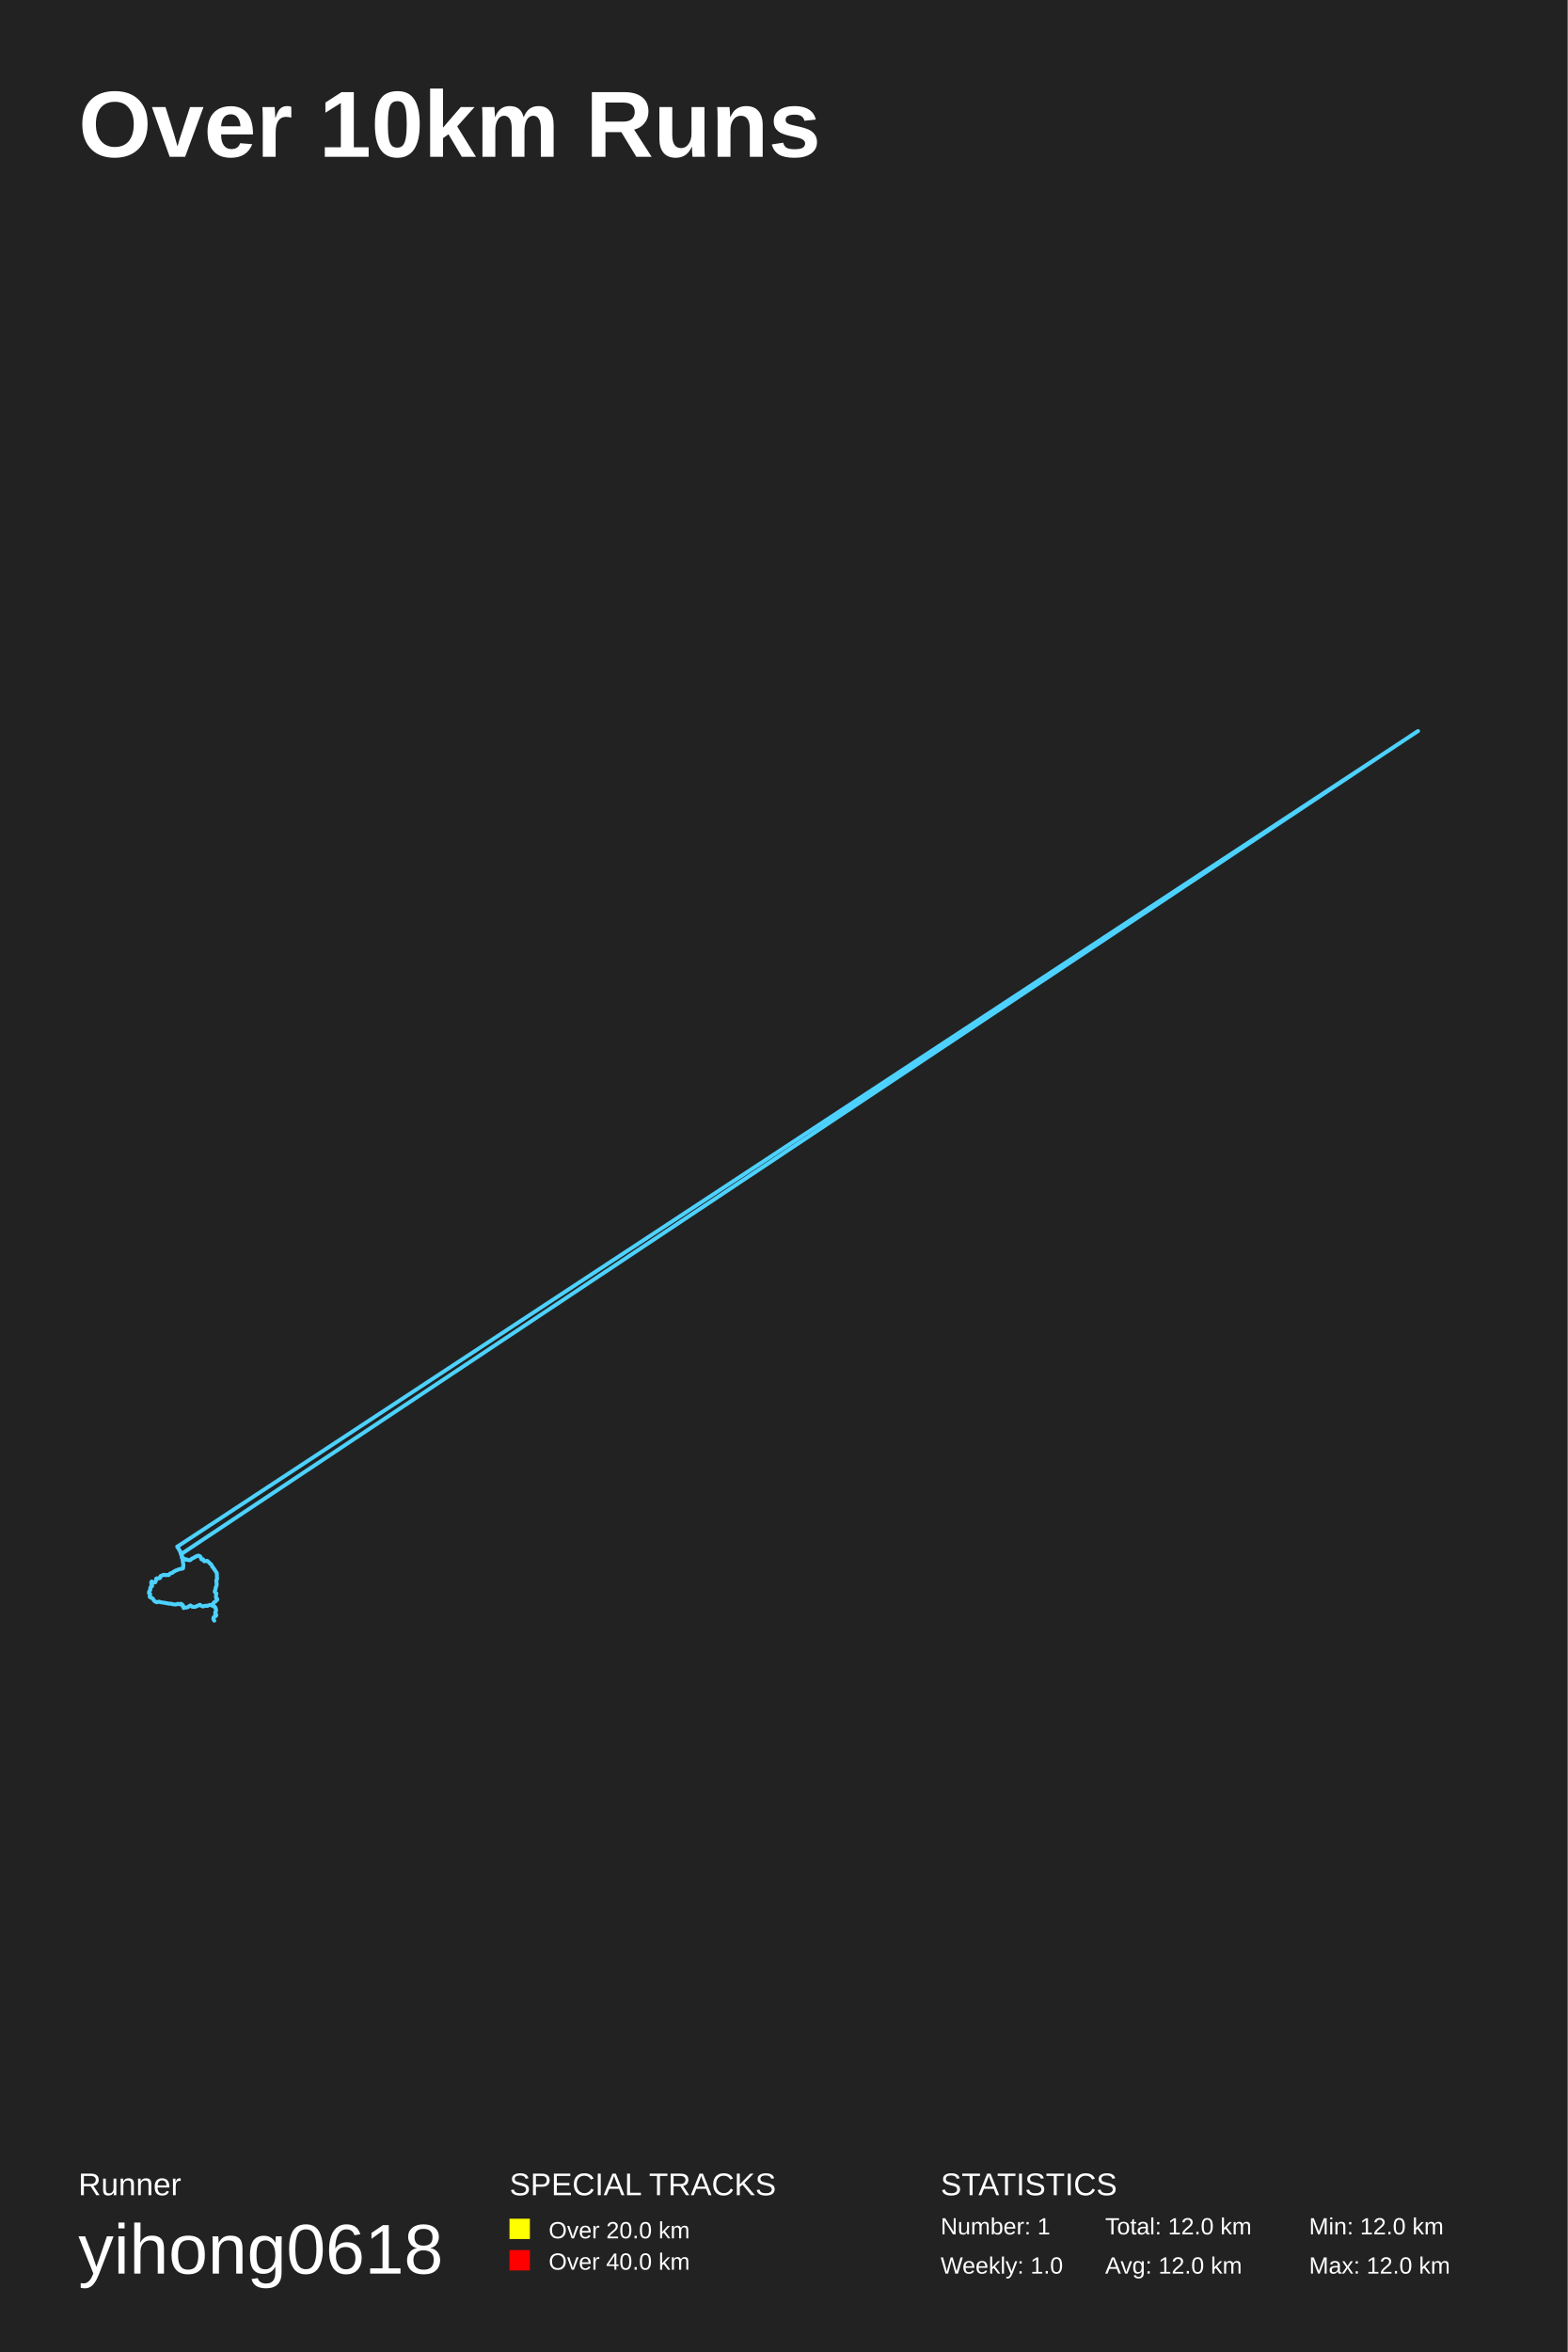
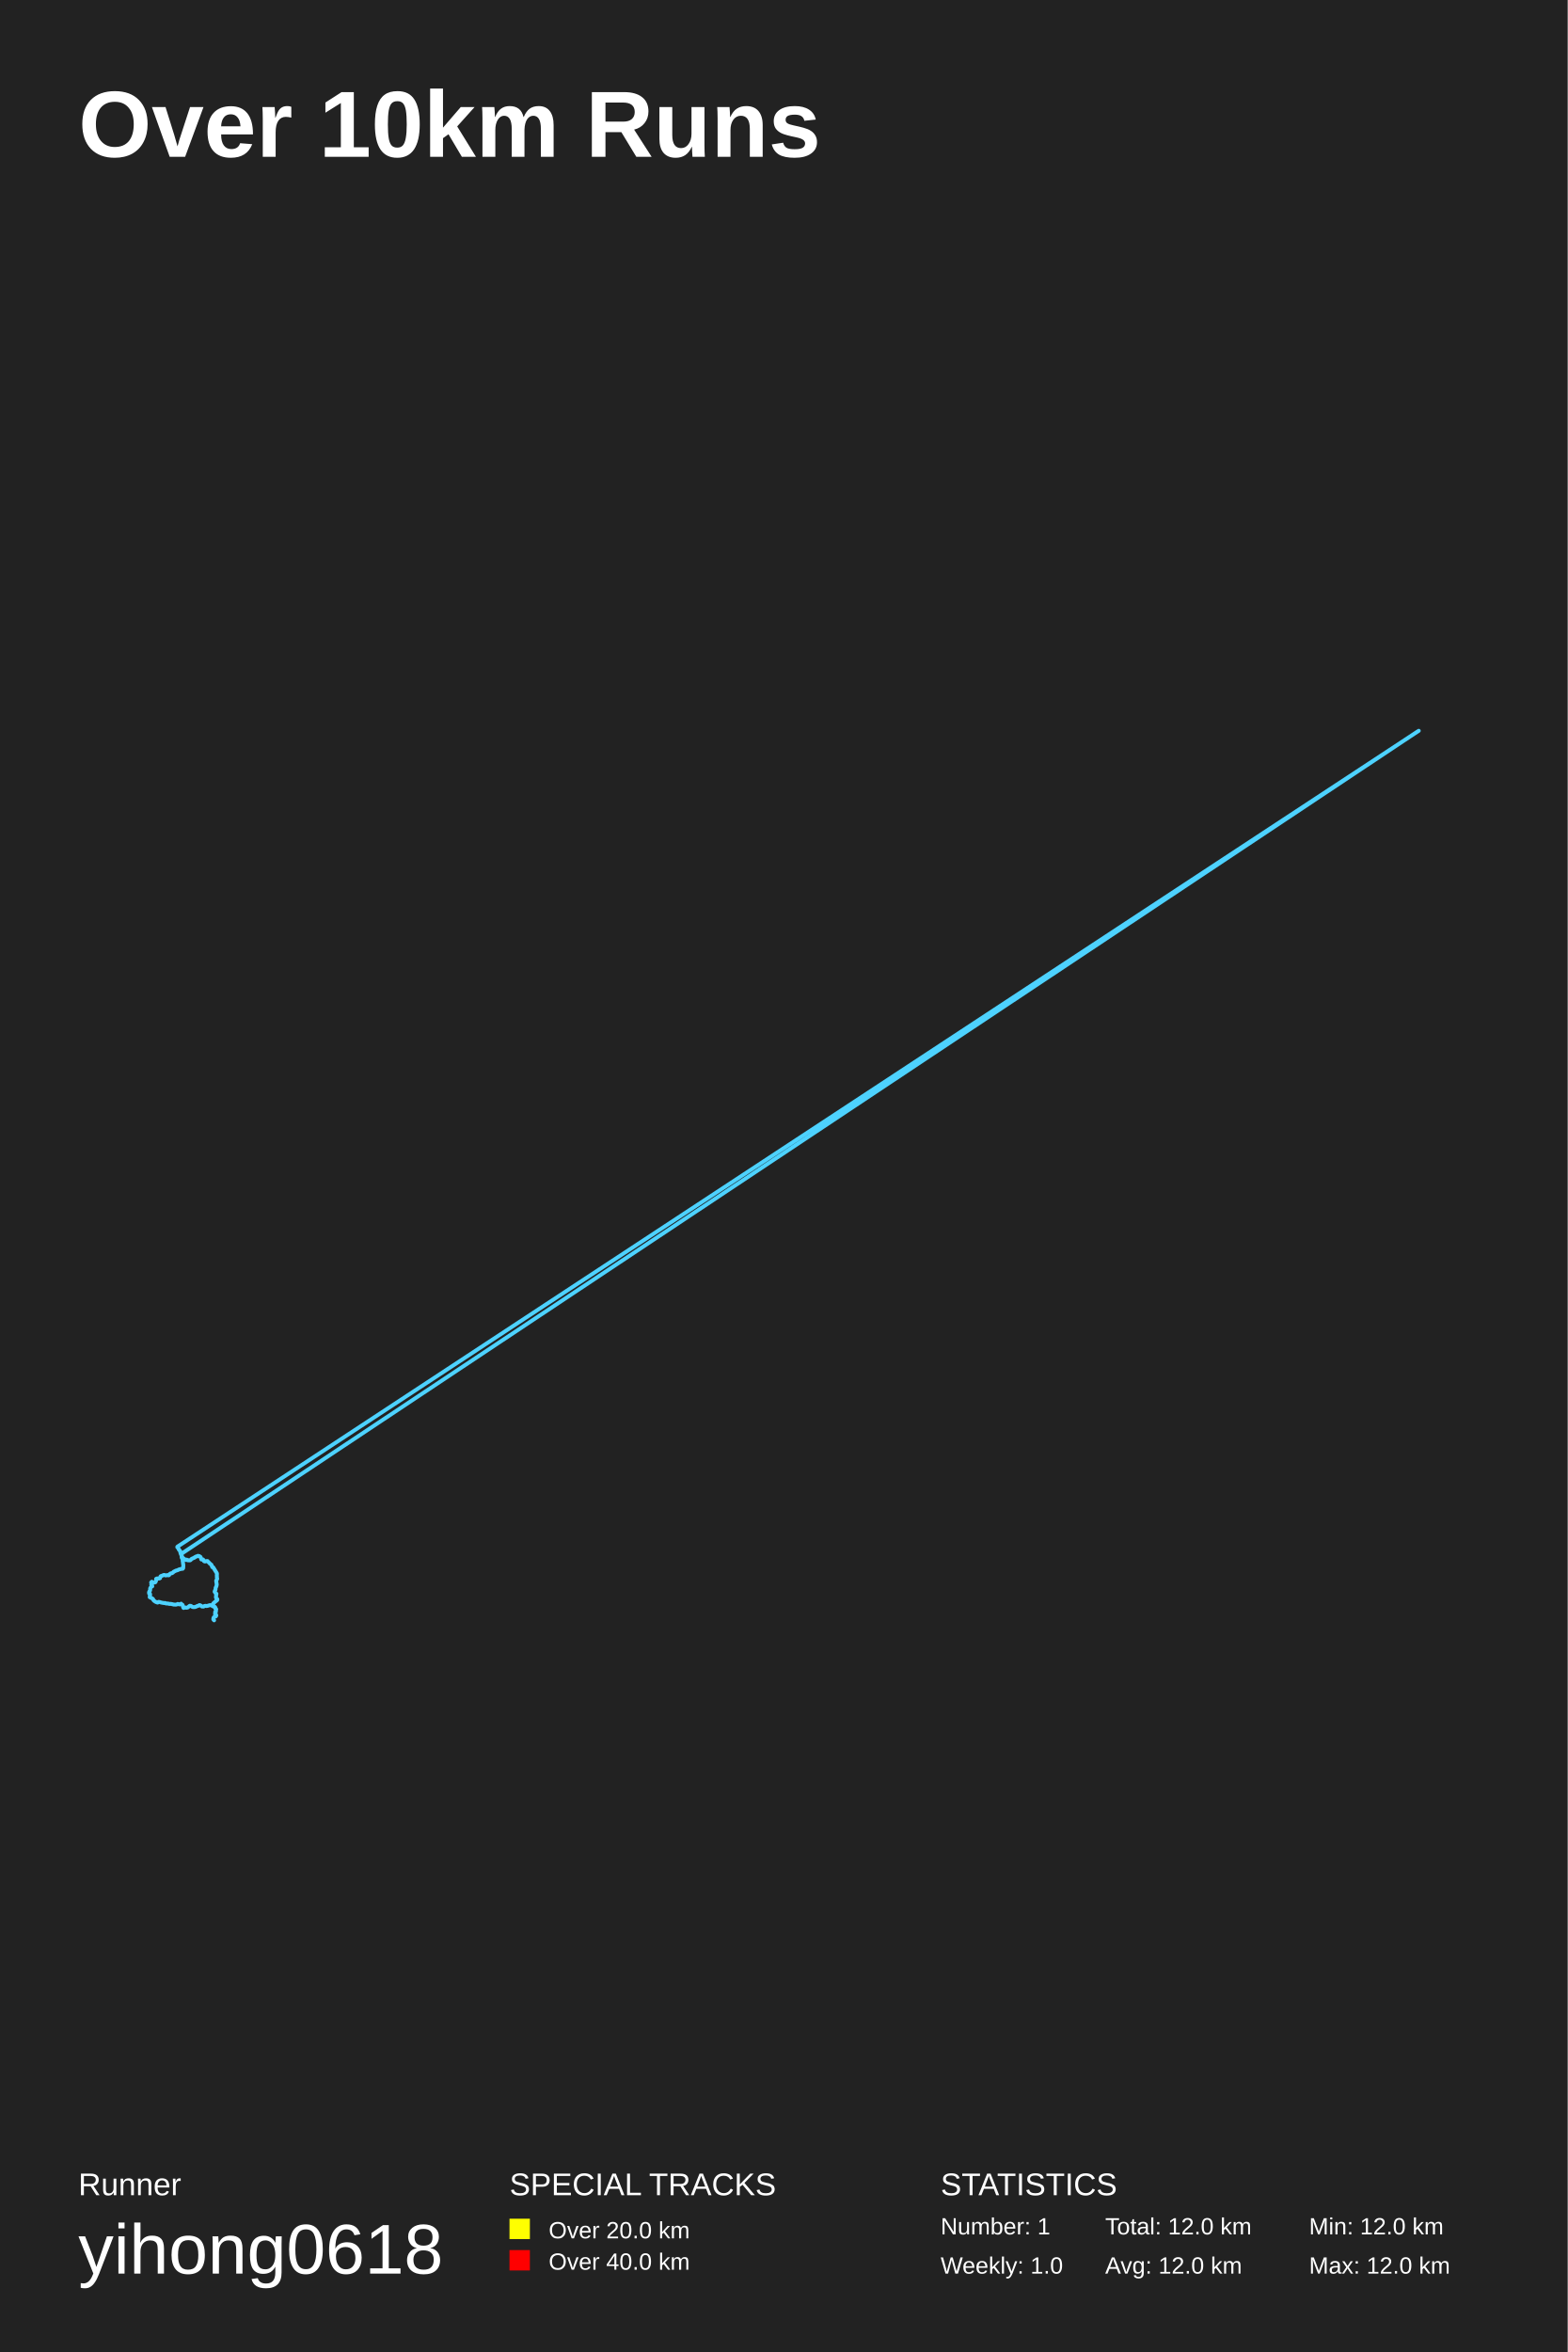
<svg xmlns="http://www.w3.org/2000/svg" baseProfile="full" height="300mm" version="1.1" viewBox="0,0,200,300" width="200mm">
  <defs />
  <rect fill="#222222" height="300" width="200" x="0" y="0" />
  <text fill="#FFFFFF" style="font-size:12px; font-family:Arial; font-weight:bold;" x="10" y="20">Over 10km Runs</text>
  <text fill="#FFFFFF" style="font-size:4px; font-family:Arial" x="10" y="280">Runner</text>
  <text fill="#FFFFFF" style="font-size:9px; font-family:Arial" x="10" y="290">yihong0618</text>
  <text fill="#FFFFFF" style="font-size:4px; font-family:Arial" x="65" y="280">SPECIAL TRACKS</text>
  <rect fill="yellow" height="2.6" width="2.6" x="65" y="283" />
  <text fill="#FFFFFF" style="font-size:3px; font-family:Arial" x="70" y="285.5">Over 20.0 km</text>
  <rect fill="red" height="2.6" width="2.6" x="65" y="287" />
  <text fill="#FFFFFF" style="font-size:3px; font-family:Arial" x="70" y="289.5">Over 40.0 km</text>
  <text fill="#FFFFFF" style="font-size:4px; font-family:Arial" x="120" y="280">STATISTICS</text>
  <text fill="#FFFFFF" style="font-size:3px; font-family:Arial" x="120" y="285">Number: 1</text>
  <text fill="#FFFFFF" style="font-size:3px; font-family:Arial" x="120" y="290">Weekly: 1.0</text>
  <text fill="#FFFFFF" style="font-size:3px; font-family:Arial" x="141" y="285">Total: 12.0 km</text>
  <text fill="#FFFFFF" style="font-size:3px; font-family:Arial" x="141" y="290">Avg: 12.0 km</text>
  <text fill="#FFFFFF" style="font-size:3px; font-family:Arial" x="167" y="285">Min: 12.0 km</text>
  <text fill="#FFFFFF" style="font-size:3px; font-family:Arial" x="167" y="290">Max: 12.0 km</text>
-   <polyline fill="none" opacity="1" points="27.557,205.963 27.485,205.9 27.466,205.784 27.457,205.673 27.5,205.547 27.547,205.426 27.566,205.321 27.542,205.21 27.481,205.105 27.438,204.983 27.362,204.894 27.214,204.868 27.229,204.878 27.257,204.878 27.238,204.883 27.214,204.889 27.229,204.883 27.219,204.883 27.21,204.889 27.214,204.894 27.214,204.889 27.157,204.836 27.134,204.71 27.157,204.62 27.176,204.53 27.243,204.462 27.305,204.393 27.352,204.351 27.457,204.293 27.552,204.214 27.642,204.114 27.704,204.062 27.723,203.972 27.671,203.898 27.585,203.84 27.552,203.724 27.547,203.614 27.566,203.524 27.571,203.445 27.595,203.319 27.599,203.224 27.49,203.171 27.476,203.119 27.4,203.045 27.409,202.897 27.457,202.797 27.509,202.708 27.504,202.587 27.519,202.455 27.604,202.35 27.618,202.244 27.633,202.134 27.656,202.028 27.618,201.939 27.633,201.849 27.595,201.781 27.604,201.681 27.609,201.523 27.685,201.433 27.699,201.322 27.68,201.212 27.661,201.101 27.675,200.975 27.661,200.843 27.675,200.675 27.656,200.638 27.167,199.905 27.091,199.874 27.072,199.811 27.039,199.742 27.02,199.674 27.001,199.653 26.972,199.584 26.929,199.537 26.877,199.473 26.82,199.452 26.758,199.405 26.725,199.363 26.678,199.294 26.587,199.215 26.511,199.147 26.44,199.094 26.402,199.084 26.302,199.115 26.222,199.126 26.141,199.142 26.036,199.131 25.998,199.052 25.96,198.962 25.922,198.905 25.832,198.889 25.742,198.92 25.699,198.868 25.708,198.847 25.732,198.847 25.708,198.857 25.694,198.883 25.68,198.873 25.67,198.862 25.699,198.862 25.694,198.873 25.675,198.862 25.694,198.841 25.699,198.841 25.642,198.757 25.618,198.683 25.609,198.625 25.566,198.557 25.547,198.541 25.509,198.509 25.442,198.462 25.39,198.436 25.324,198.457 25.286,198.425 25.257,198.43 25.233,198.436 25.157,198.457 25.1,198.504 25.058,198.531 24.986,198.525 24.953,198.552 24.882,198.594 24.834,198.641 24.782,198.673 24.744,198.673 24.692,198.715 24.654,198.72 24.563,198.773 24.483,198.799 24.402,198.868 24.331,198.952 24.255,198.999 24.164,199.005 24.122,198.984 24.022,198.989 23.955,198.984 23.96,198.973 23.965,198.962 23.993,198.978 23.97,198.978 23.927,198.978 23.884,198.936 23.822,198.905 23.775,198.936 23.699,198.941 23.661,198.883 23.575,198.92 23.513,198.868 23.447,198.789 23.409,198.752 23.357,198.72 23.347,198.731 23.328,198.689 23.266,198.62 23.209,198.599 23.195,198.615 23.209,198.604 23.181,198.583 23.176,198.52 23.2,198.446 23.205,198.394 23.133,198.346 23.114,198.288 23.091,198.23 23.053,198.183 23.043,198.114 23.01,198.014 22.996,197.861 22.948,197.804 22.891,197.73 22.867,197.688 22.81,197.63 22.806,197.556 22.753,197.477 22.687,197.403 22.682,197.335 22.668,197.329 22.625,197.324 22.635,197.329 22.644,197.34 22.635,197.329 22.644,197.324 22.639,197.324 22.654,197.329 22.687,197.266 22.692,197.256 22.687,197.293 22.611,197.261 22.63,197.271 22.62,197.271 22.62,197.282 22.625,197.271 22.625,197.271 22.63,197.266 22.635,197.256 22.639,197.266 22.644,197.261 180.91,93.247 180.815,93.305 180.815,93.305 180.815,93.305 180.815,93.305 180.724,93.363 180.629,93.421 23.105,198.236 23.143,198.346 23.186,198.42 23.171,198.515 23.19,198.61 23.2,198.699 23.257,198.773 23.295,198.873 23.295,198.984 23.314,199.094 23.333,199.257 23.361,199.379 23.376,199.505 23.395,199.605 23.38,199.758 23.366,199.879 23.38,199.958 23.347,200.048 23.209,200.1 23.057,200.111 22.958,200.132 22.839,200.164 22.734,200.206 22.597,200.258 22.501,200.301 22.392,200.327 22.321,200.385 22.231,200.427 22.131,200.474 22.098,200.522 22.05,200.569 22.05,200.564 22.031,200.569 21.993,200.617 21.927,200.638 21.836,200.653 21.751,200.68 21.665,200.738 21.618,200.769 21.589,200.838 21.532,200.901 21.428,200.896 21.376,200.88 21.261,200.901 21.176,200.912 21.086,200.912 21.01,200.869 20.929,200.864 20.843,200.891 20.791,200.901 20.734,200.927 20.658,200.964 20.563,200.991 20.497,201.017 20.459,201.091 20.425,201.18 20.44,201.243 20.397,201.28 20.354,201.301 20.326,201.317 20.269,201.317 20.178,201.328 20.107,201.301 19.998,201.328 19.922,201.354 19.922,201.38 19.931,201.438 19.922,201.507 19.907,201.544 19.893,201.586 19.888,201.633 19.865,201.681 19.855,201.749 19.774,201.839 19.679,201.807 19.603,201.849 19.556,201.854 19.485,201.912 19.428,201.886 19.404,201.839 19.366,201.849 19.342,201.823 19.318,201.791 19.352,201.77 19.361,201.718 19.38,201.728 19.333,201.781 19.295,201.786 19.309,201.886 19.304,202.039 19.333,202.165 19.413,202.265 19.375,202.35 19.261,202.387 19.185,202.518 19.152,202.66 19.19,202.776 19.086,202.908 19.01,203.04 19.005,203.208 19.1,203.245 19.162,203.329 19.119,203.414 19.138,203.503 19.086,203.651 19.157,203.724 19.238,203.788 19.371,203.819 19.47,203.877 19.565,204.009 19.618,204.125 19.741,204.235 19.893,204.33 20.05,204.372 20.164,204.32 20.34,204.293 20.463,204.362 20.63,204.388 20.772,204.415 20.948,204.43 21.01,204.441 21.138,204.472 21.238,204.494 21.357,204.509 21.466,204.525 21.594,204.562 21.727,204.546 21.846,204.557 21.965,204.609 22.079,204.625 22.202,204.641 22.345,204.652 22.492,204.652 22.62,204.583 22.711,204.567 22.834,204.609 22.967,204.641 23.062,204.557 23.133,204.573 23.224,204.646 23.338,204.762 23.319,204.899 23.404,204.994 23.437,205.11 23.542,205.01 23.727,205.057 23.884,205.015 24.05,204.952 24.16,204.836 24.307,204.778 24.435,204.868 24.54,204.952 24.734,204.962 24.887,204.968 24.982,204.91 25.105,204.868 25.243,204.799 25.395,204.752 25.49,204.688 25.599,204.757 25.713,204.836 25.813,204.873 25.936,204.91 26.027,204.857 26.141,204.825 26.279,204.804 26.431,204.841 26.54,204.789 26.668,204.746 26.749,204.72 26.853,204.71 26.996,204.773 27.129,204.81 27.186,204.836 27.305,204.862 27.414,204.936 27.481,205.062 27.533,205.189 27.566,205.315 27.571,205.447 27.509,205.568 27.504,205.726 27.466,205.858 27.595,205.963 27.566,206.09 27.466,206.174 27.333,206.205 27.238,206.337 27.21,206.453 27.262,206.585 27.338,206.716" stroke="#4DD2FF" stroke-dasharray="none" stroke-linecap="round" stroke-linejoin="round" stroke-width="0.5" />
+   <polyline fill="none" opacity="1" points="27.533,205.95 27.428,205.871 27.476,205.766 27.443,205.629 27.533,205.529 27.538,205.402 27.576,205.292 27.485,205.202 27.485,205.065 27.4,204.97 27.3,204.896 27.229,204.896 27.224,204.896 27.248,204.902 27.214,204.907 27.224,204.912 27.229,204.902 27.219,204.907 27.21,204.912 27.214,204.918 27.219,204.912 27.129,204.796 27.134,204.686 27.153,204.617 27.205,204.523 27.267,204.459 27.338,204.407 27.4,204.343 27.495,204.264 27.59,204.191 27.685,204.117 27.728,204.043 27.718,203.964 27.628,203.896 27.571,203.811 27.538,203.685 27.566,203.601 27.58,203.516 27.566,203.411 27.614,203.29 27.533,203.211 27.476,203.174 27.447,203.127 27.381,203.027 27.428,202.863 27.485,202.795 27.5,202.679 27.504,202.552 27.552,202.431 27.609,202.336 27.628,202.21 27.652,202.126 27.637,202.015 27.623,201.92 27.609,201.831 27.595,201.752 27.58,201.62 27.652,201.494 27.704,201.399 27.699,201.304 27.661,201.188 27.675,201.067 27.661,200.946 27.675,200.798 27.671,200.677 27.195,199.908 27.143,199.913 27.077,199.887 27.053,199.792 27.029,199.729 27.001,199.703 26.991,199.65 26.967,199.581 26.906,199.55 26.849,199.497 26.787,199.439 26.768,199.439 26.701,199.35 26.644,199.297 26.545,199.213 26.488,199.123 26.435,199.102 26.359,199.118 26.26,199.139 26.188,199.165 26.093,199.16 26.017,199.113 25.989,199.023 25.946,198.96 25.889,198.907 25.794,198.912 25.713,198.923 25.713,198.876 25.713,198.86 25.727,198.87 25.723,198.86 25.694,198.881 25.68,198.876 25.685,198.891 25.68,198.902 25.685,198.891 25.685,198.886 25.699,198.87 25.694,198.849 25.623,198.754 25.618,198.686 25.59,198.607 25.556,198.565 25.528,198.559 25.471,198.523 25.419,198.48 25.352,198.491 25.295,198.454 25.267,198.454 25.267,198.444 25.195,198.475 25.134,198.502 25.086,198.538 25.029,198.528 24.977,198.559 24.929,198.591 24.848,198.623 24.82,198.681 24.772,198.691 24.72,198.718 24.658,198.739 24.606,198.77 24.521,198.802 24.44,198.839 24.373,198.923 24.297,199.002 24.217,199.028 24.155,199.018 24.079,199.023 24.003,199.013 23.941,199.013 23.965,198.986 23.965,198.986 23.984,198.997 23.946,199.013 23.913,198.991 23.851,198.939 23.799,198.934 23.742,198.976 23.684,198.923 23.618,198.912 23.547,198.939 23.485,198.86 23.437,198.786 23.366,198.765 23.357,198.744 23.342,198.739 23.304,198.67 23.252,198.623 23.195,198.633 23.2,198.633 23.19,198.617 23.171,198.586 23.186,198.512 23.195,198.444 23.181,198.396 23.124,198.333 23.105,198.291 23.086,198.238 23.053,198.175 23.029,198.096 23.01,198.001 22.991,197.843 22.92,197.796 22.886,197.711 22.829,197.68 22.806,197.638 22.777,197.543 22.72,197.464 22.677,197.401 22.668,197.348 22.639,197.343 22.625,197.358 22.649,197.358 22.649,197.358 22.635,197.353 22.644,197.358 22.644,197.343 22.682,197.332 22.706,197.269 22.692,197.274 22.639,197.285 22.639,197.29 22.625,197.3 22.62,197.311 22.63,197.306 22.63,197.3 22.63,197.295 22.63,197.29 22.635,197.29 22.639,197.279 181.0,93.213 180.91,93.271 180.815,93.329 180.815,93.329 180.815,93.329 180.724,93.387 180.724,93.387 23.086,198.228 23.129,198.301 23.181,198.386 23.181,198.475 23.171,198.575 23.181,198.675 23.224,198.76 23.281,198.844 23.314,198.944 23.3,199.07 23.323,199.176 23.347,199.344 23.357,199.476 23.38,199.571 23.385,199.687 23.38,199.834 23.371,199.945 23.371,200.013 23.3,200.103 23.133,200.103 23.019,200.15 22.905,200.161 22.796,200.208 22.668,200.272 22.568,200.303 22.444,200.335 22.373,200.372 22.273,200.424 22.178,200.466 22.093,200.53 22.079,200.572 22.05,200.588 22.05,200.582 22.017,200.609 21.969,200.651 21.889,200.672 21.789,200.677 21.727,200.725 21.637,200.772 21.613,200.819 21.57,200.909 21.49,200.935 21.409,200.904 21.328,200.904 21.223,200.935 21.133,200.951 21.052,200.919 20.972,200.888 20.881,200.888 20.81,200.93 20.763,200.935 20.691,200.988 20.611,201.004 20.53,201.025 20.473,201.078 20.44,201.157 20.43,201.236 20.43,201.288 20.368,201.304 20.345,201.336 20.311,201.336 20.231,201.357 20.135,201.341 20.059,201.325 19.96,201.362 19.912,201.388 19.931,201.425 19.931,201.494 19.926,201.552 19.898,201.588 19.903,201.62 19.893,201.673 19.865,201.736 19.822,201.815 19.732,201.841 19.651,201.847 19.589,201.868 19.513,201.915 19.451,201.92 19.428,201.889 19.375,201.862 19.366,201.862 19.342,201.815 19.328,201.81 19.356,201.799 19.371,201.752 19.356,201.778 19.328,201.794 19.28,201.852 19.333,201.968 19.299,202.121 19.375,202.231 19.428,202.336 19.333,202.384 19.238,202.463 19.157,202.595 19.157,202.747 19.147,202.869 19.052,202.995 19.01,203.127 19.038,203.279 19.133,203.295 19.152,203.395 19.147,203.469 19.119,203.569 19.1,203.722 19.195,203.764 19.295,203.827 19.409,203.875 19.523,203.959 19.575,204.096 19.684,204.201 19.831,204.301 19.969,204.364 20.107,204.412 20.235,204.317 20.383,204.343 20.535,204.396 20.696,204.433 20.858,204.459 21.01,204.475 21.071,204.465 21.166,204.523 21.285,204.528 21.414,204.528 21.528,204.565 21.637,204.58 21.789,204.575 21.908,204.602 22.022,204.623 22.131,204.659 22.264,204.665 22.43,204.675 22.563,204.644 22.673,204.586 22.768,204.607 22.901,204.644 23.024,204.628 23.105,204.549 23.148,204.644 23.281,204.696 23.347,204.86 23.357,204.997 23.418,205.097 23.456,205.086 23.632,205.033 23.78,205.07 23.96,205.033 24.084,204.912 24.212,204.817 24.378,204.839 24.478,204.928 24.611,204.981 24.829,204.986 24.925,204.96 25.043,204.918 25.162,204.849 25.314,204.817 25.433,204.733 25.528,204.749 25.651,204.817 25.761,204.912 25.884,204.912 25.974,204.918 26.065,204.854 26.203,204.823 26.35,204.849 26.478,204.828 26.602,204.791 26.692,204.76 26.782,204.738 26.906,204.749 27.043,204.817 27.167,204.833 27.238,204.87 27.357,204.912 27.457,205.012 27.481,205.139 27.58,205.255 27.552,205.392 27.547,205.539 27.509,205.676 27.476,205.808 27.538,205.929 27.595,206.05 27.533,206.166 27.395,206.229 27.281,206.282 27.229,206.403 27.214,206.55 27.314,206.672" stroke="#4DD2FF" stroke-dasharray="none" stroke-linecap="round" stroke-linejoin="round" stroke-width="0.5" />
</svg>
